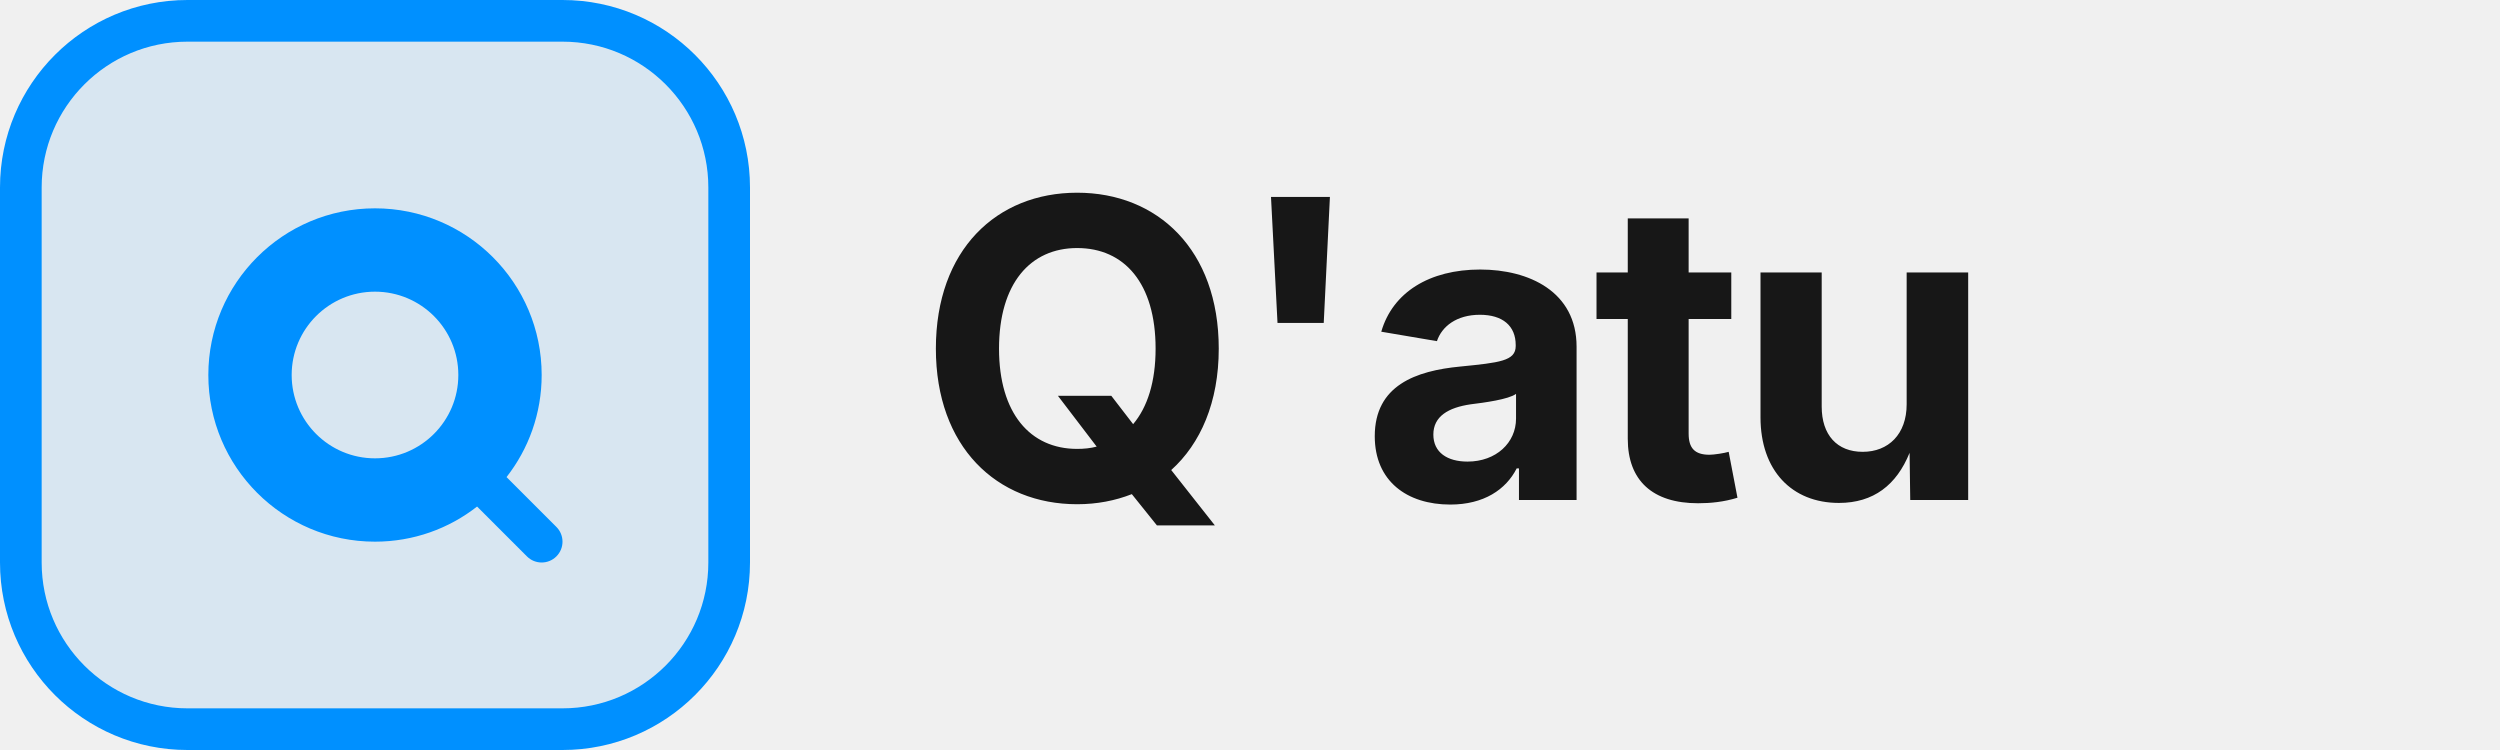
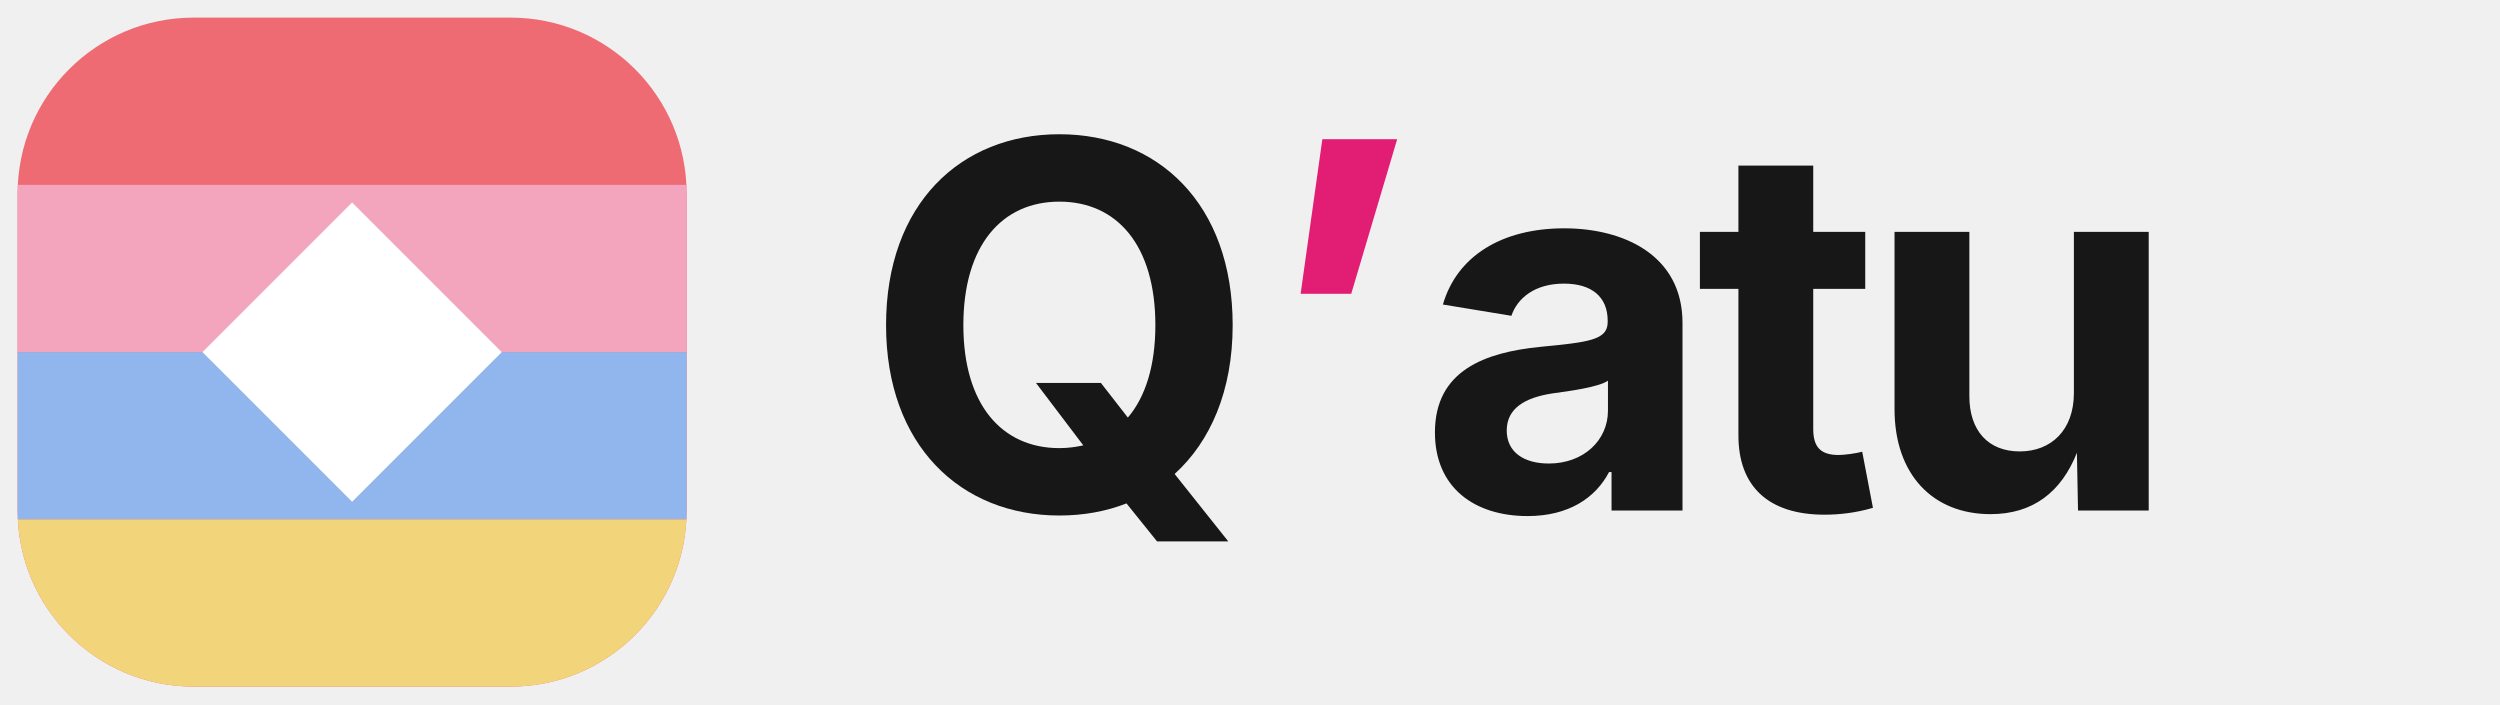
- <svg xmlns="http://www.w3.org/2000/svg" viewBox="0 0 120 36" fill="none" class="q-brand-logo-svg">
-   <rect x="1" y="1" width="34" height="34" rx="8" fill="#0090ff" fill-opacity="0.1" stroke="#0090ff" stroke-width="2" />
-   <path d="M18 10C13.582 10 10 13.582 10 18C10 22.418 13.582 26 18 26C19.849 26 21.548 25.372 22.9 24.314L25.293 26.707C25.683 27.098 26.317 27.098 26.707 26.707C27.098 26.317 27.098 25.683 26.707 25.293L24.314 22.9C25.372 21.548 26 19.849 26 18C26 13.582 22.418 10 18 10ZM14 18C14 15.791 15.791 14 18 14C20.209 14 22 15.791 22 18C22 20.209 20.209 22 18 22C15.791 22 14 20.209 14 18Z" fill="#0090ff" />
-   <text x="44" y="24" font-family="GeistSans, Inter, system-ui, sans-serif" font-size="20" font-weight="700" letter-spacing="-0.5" fill="#171717">Q'atu</text>
+ <svg xmlns="http://www.w3.org/2000/svg" viewBox="0 0 142 40" fill="none" class="q-brand-logo-svg">
+   <style>
+     svg { color: #171717; }
+     @media (prefers-color-scheme: dark) {
+       svg { color: #f8f6ff; }
+     }
+   </style>
+   <defs>
+     <clipPath id="qatu-logo-clip">
+       <rect x="1" y="1" width="38" height="38" rx="10" />
+     </clipPath>
+   </defs>
+   <g clip-path="url(#qatu-logo-clip)">
+     <rect x="1" y="1" width="38" height="38" fill="#ef6b73" />
+     <rect x="1" y="10.5" width="38" height="9.5" fill="#f3a5bd" />
+     <rect x="1" y="20" width="38" height="9.5" fill="#91b5ed" />
+     <rect x="1" y="29.5" width="38" height="9.5" fill="#f2d47b" />
+   </g>
+   <polygon points="20,11.5 28.5,20 20,28.5 11.5,20" fill="#fff" />
+   <text x="49" y="29" fill="currentColor" font-family="GeistSans, Inter, system-ui, sans-serif" font-size="29" font-weight="700" letter-spacing="-1.1">Q<tspan fill="var(--q-accent, #e11d74)">’</tspan>atu</text>
</svg>
